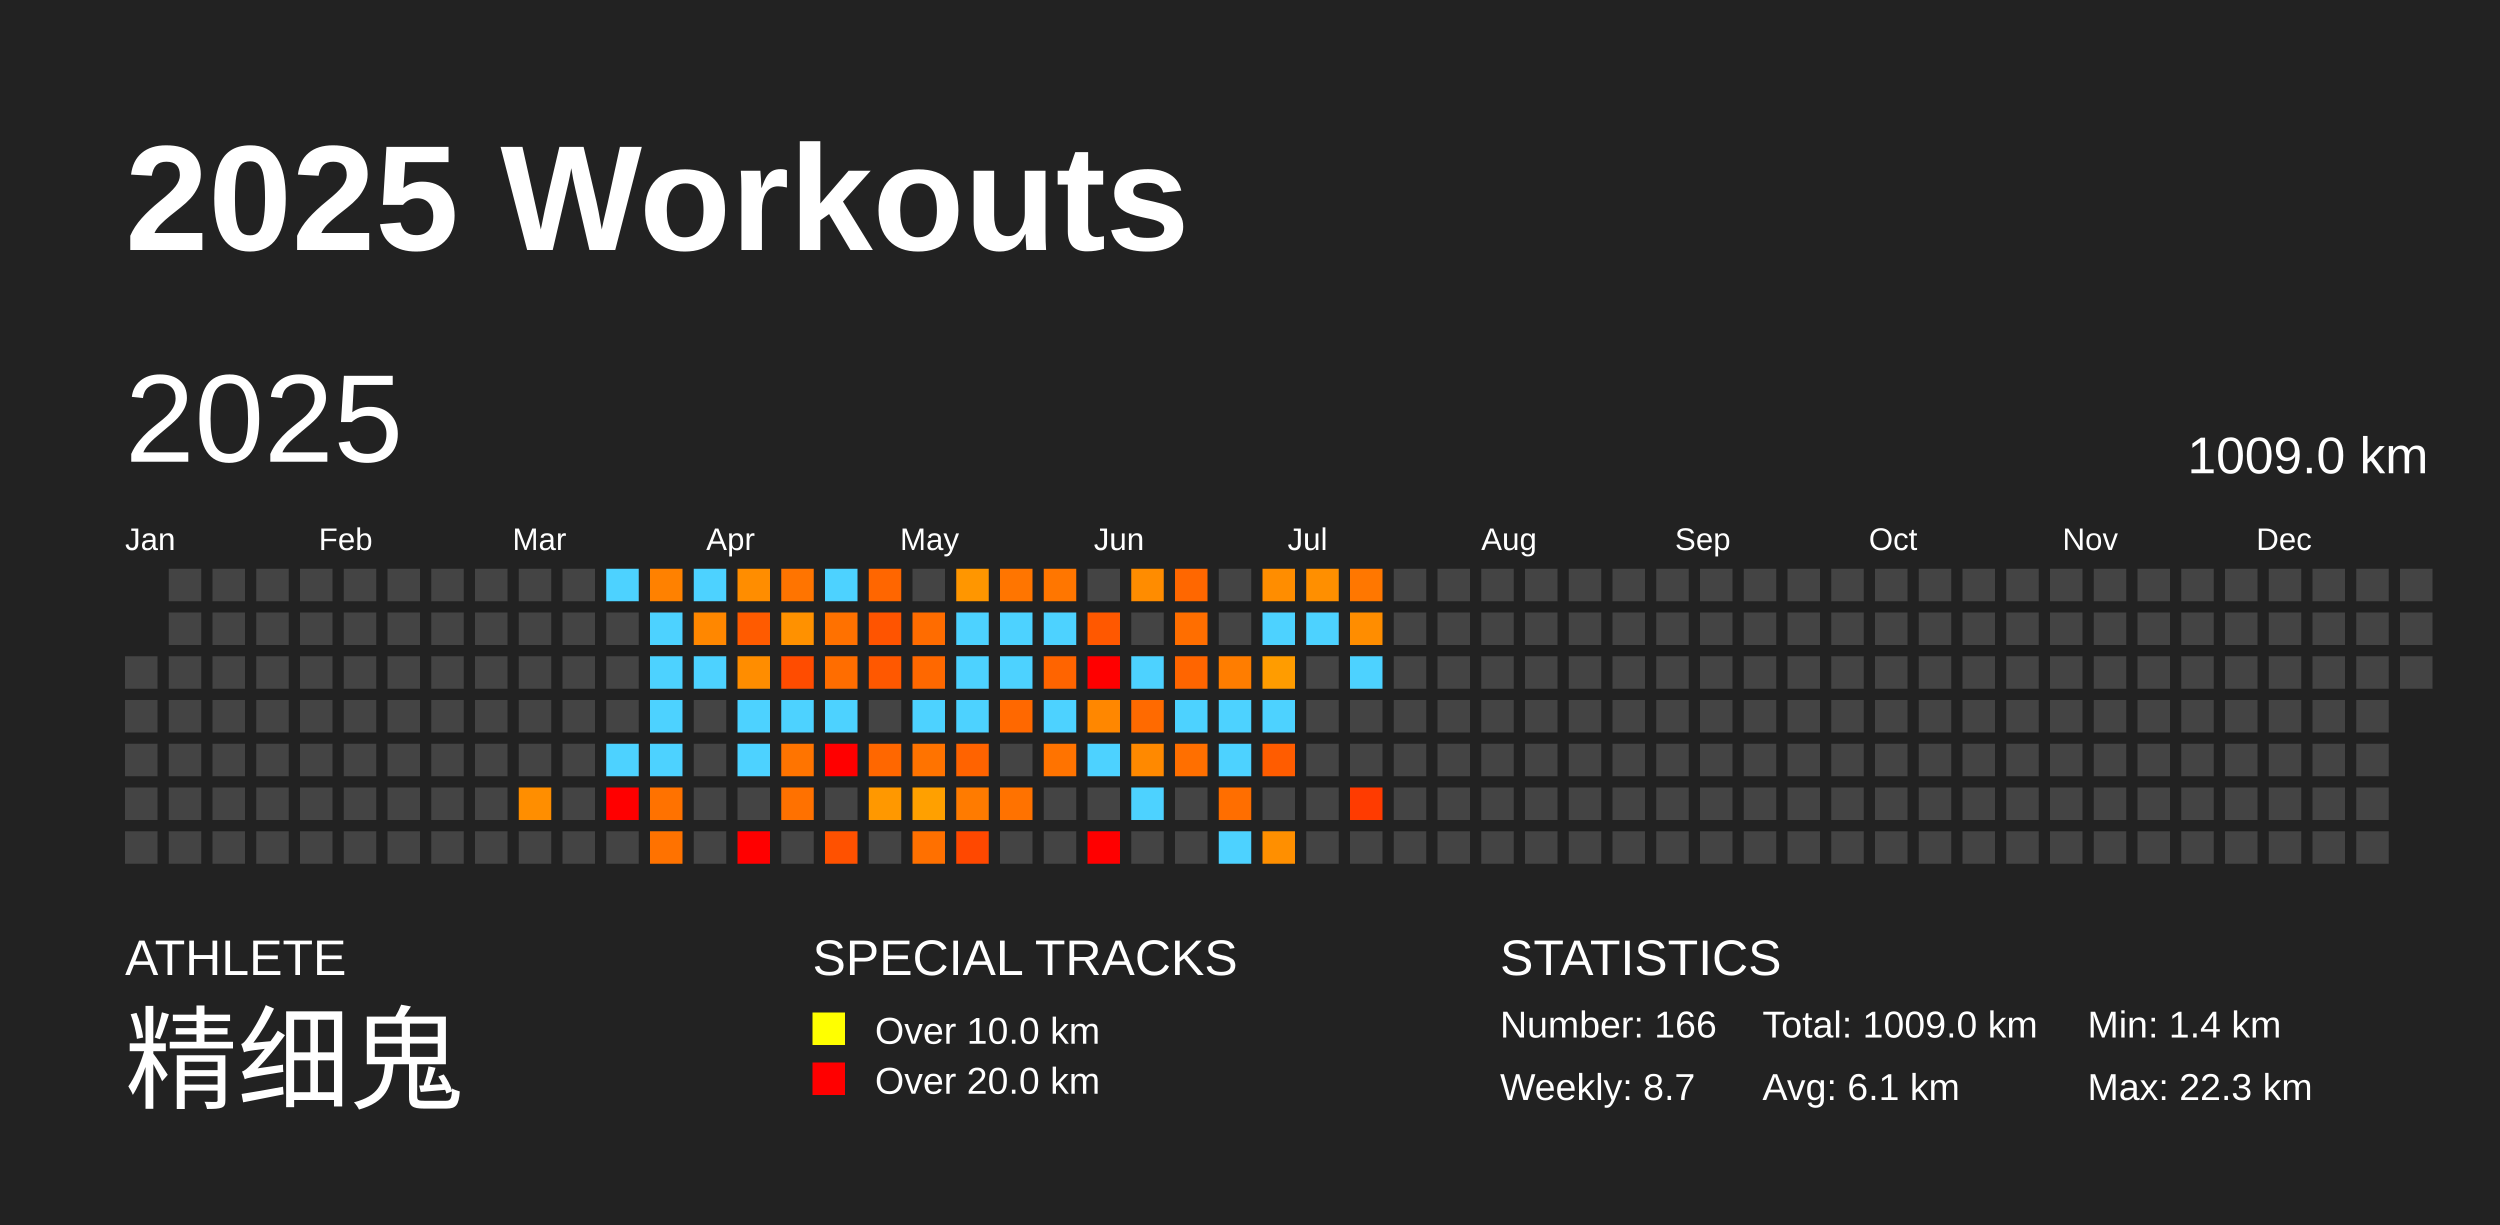
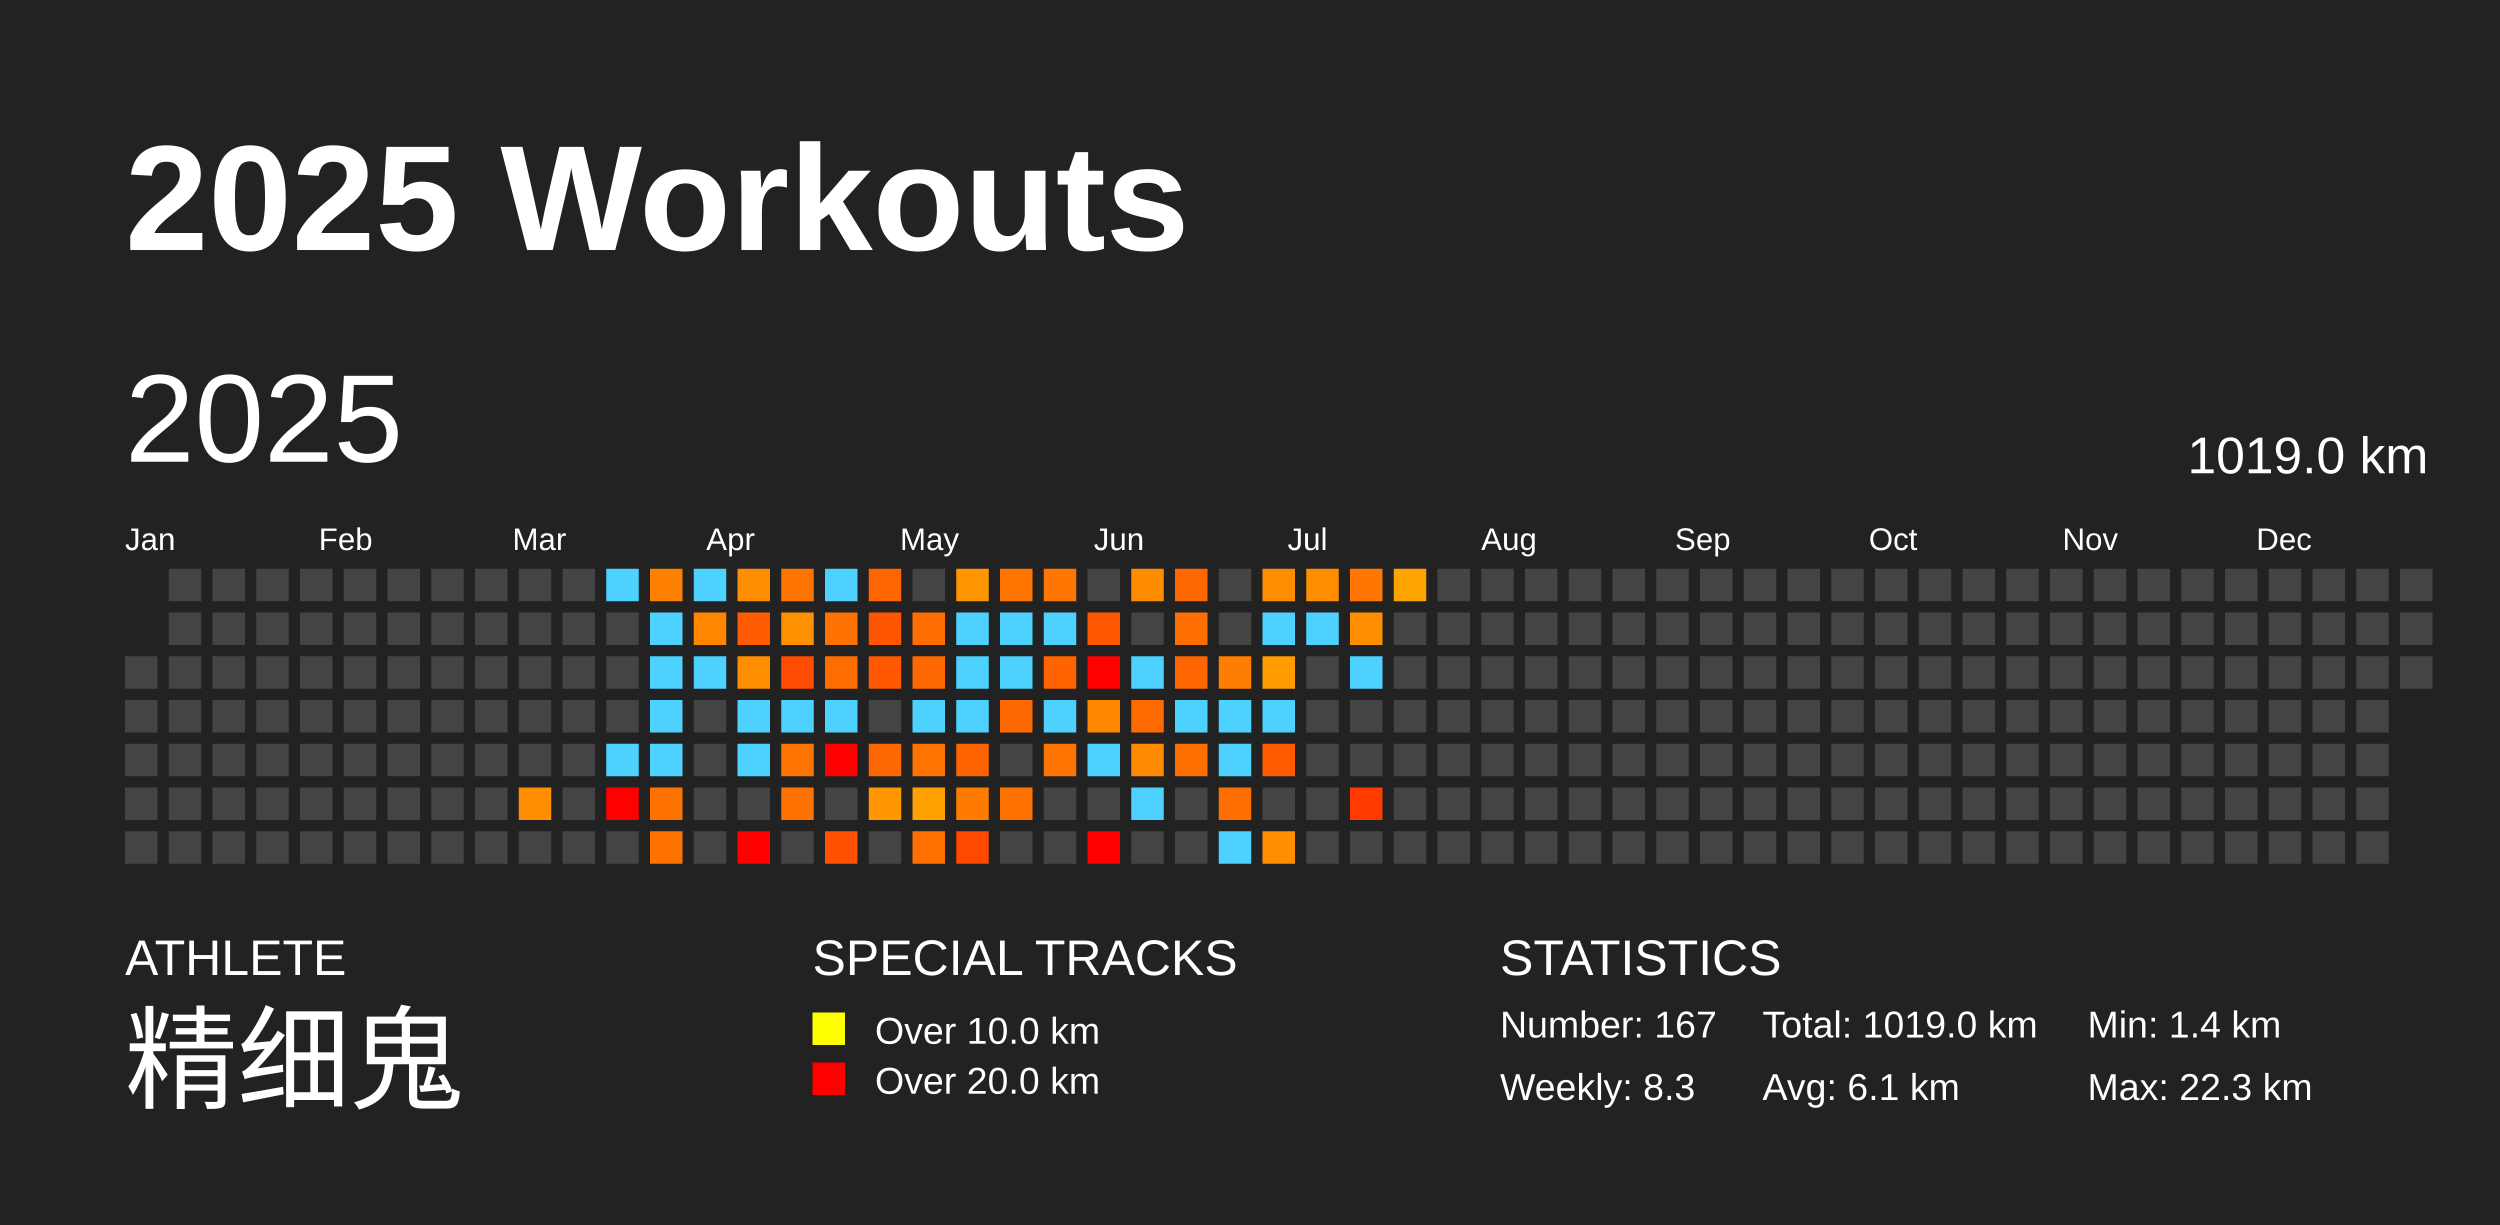
<svg xmlns="http://www.w3.org/2000/svg" baseProfile="full" height="98mm" version="1.1" viewBox="0,0,200,98" width="200mm">
  <defs />
  <rect fill="#222222" height="98" width="200" x="0" y="0" />
  <text fill="#FFFFFF" style="font-size:12px; font-family:Arial; font-weight:bold;" x="10" y="20">2025 Workouts</text>
  <text fill="#FFFFFF" style="font-size:4px; font-family:Arial" x="10" y="78">ATHLETE</text>
  <text fill="#FFFFFF" style="font-size:9px; font-family:Arial" x="10" y="88">精细鬼</text>
  <text fill="#FFFFFF" style="font-size:4px; font-family:Arial" x="65" y="78">SPECIAL TRACKS</text>
  <rect fill="yellow" height="2.6" width="2.6" x="65" y="81" />
  <text fill="#FFFFFF" style="font-size:3px; font-family:Arial" x="70" y="83.5">Over 10.0 km</text>
  <rect fill="red" height="2.6" width="2.6" x="65" y="85" />
  <text fill="#FFFFFF" style="font-size:3px; font-family:Arial" x="70" y="87.5">Over 20.0 km</text>
  <text fill="#FFFFFF" style="font-size:4px; font-family:Arial" x="120" y="78">STATISTICS</text>
-   <text fill="#FFFFFF" style="font-size:3px; font-family:Arial" x="120" y="83">Number: 166</text>
-   <text fill="#FFFFFF" style="font-size:3px; font-family:Arial" x="120" y="88">Weekly: 8.7</text>
-   <text fill="#FFFFFF" style="font-size:3px; font-family:Arial" x="141" y="83">Total: 1009.0 km</text>
+   <text fill="#FFFFFF" style="font-size:3px; font-family:Arial" x="120" y="83">Number: 167</text>
+   <text fill="#FFFFFF" style="font-size:3px; font-family:Arial" x="120" y="88">Weekly: 8.3</text>
+   <text fill="#FFFFFF" style="font-size:3px; font-family:Arial" x="141" y="83">Total: 1019.0 km</text>
  <text fill="#FFFFFF" style="font-size:3px; font-family:Arial" x="141" y="88">Avg: 6.1 km</text>
  <text fill="#FFFFFF" style="font-size:3px; font-family:Arial" x="167" y="83">Min: 1.4 km</text>
  <text fill="#FFFFFF" style="font-size:3px; font-family:Arial" x="167" y="88">Max: 22.3 km</text>
  <text dominant-baseline="hanging" fill="#FFFFFF" style="font-size:10.0px; font-family:Arial;" x="10" y="30">2025</text>
-   <text dominant-baseline="hanging" fill="#FFFFFF" style="font-size:4.125px; font-family:Arial;" x="175" y="35">1009.0 km</text>
+   <text dominant-baseline="hanging" fill="#FFFFFF" style="font-size:4.125px; font-family:Arial;" x="175" y="35">1019.0 km</text>
  <text fill="#FFFFFF" style="font-size:2.5px; font-family:Arial" x="10.0" y="44">Jan</text>
  <text fill="#FFFFFF" style="font-size:2.5px; font-family:Arial" x="25.5" y="44">Feb</text>
  <text fill="#FFFFFF" style="font-size:2.5px; font-family:Arial" x="41.0" y="44">Mar</text>
  <text fill="#FFFFFF" style="font-size:2.5px; font-family:Arial" x="56.5" y="44">Apr</text>
  <text fill="#FFFFFF" style="font-size:2.5px; font-family:Arial" x="72.0" y="44">May</text>
  <text fill="#FFFFFF" style="font-size:2.5px; font-family:Arial" x="87.5" y="44">Jun</text>
  <text fill="#FFFFFF" style="font-size:2.5px; font-family:Arial" x="103.0" y="44">Jul</text>
  <text fill="#FFFFFF" style="font-size:2.5px; font-family:Arial" x="118.5" y="44">Aug</text>
  <text fill="#FFFFFF" style="font-size:2.5px; font-family:Arial" x="134.0" y="44">Sep</text>
  <text fill="#FFFFFF" style="font-size:2.5px; font-family:Arial" x="149.5" y="44">Oct</text>
  <text fill="#FFFFFF" style="font-size:2.5px; font-family:Arial" x="165.0" y="44">Nov</text>
  <text fill="#FFFFFF" style="font-size:2.5px; font-family:Arial" x="180.5" y="44">Dec</text>
  <rect fill="#444444" height="2.6" width="2.6" x="10.0" y="52.5" />
  <rect fill="#444444" height="2.6" width="2.6" x="10.0" y="56.0" />
  <rect fill="#444444" height="2.6" width="2.6" x="10.0" y="59.5" />
  <rect fill="#444444" height="2.6" width="2.6" x="10.0" y="63.0" />
  <rect fill="#444444" height="2.6" width="2.6" x="10.0" y="66.5" />
  <rect fill="#444444" height="2.6" width="2.6" x="13.5" y="45.5" />
  <rect fill="#444444" height="2.6" width="2.6" x="13.5" y="49.0" />
  <rect fill="#444444" height="2.6" width="2.6" x="13.5" y="52.5" />
  <rect fill="#444444" height="2.6" width="2.6" x="13.5" y="56.0" />
  <rect fill="#444444" height="2.6" width="2.6" x="13.5" y="59.5" />
  <rect fill="#444444" height="2.6" width="2.6" x="13.5" y="63.0" />
  <rect fill="#444444" height="2.6" width="2.6" x="13.5" y="66.5" />
  <rect fill="#444444" height="2.6" width="2.6" x="17.0" y="45.5" />
  <rect fill="#444444" height="2.6" width="2.6" x="17.0" y="49.0" />
  <rect fill="#444444" height="2.6" width="2.6" x="17.0" y="52.5" />
  <rect fill="#444444" height="2.6" width="2.6" x="17.0" y="56.0" />
  <rect fill="#444444" height="2.6" width="2.6" x="17.0" y="59.5" />
  <rect fill="#444444" height="2.6" width="2.6" x="17.0" y="63.0" />
  <rect fill="#444444" height="2.6" width="2.6" x="17.0" y="66.5" />
  <rect fill="#444444" height="2.6" width="2.6" x="20.5" y="45.5" />
  <rect fill="#444444" height="2.6" width="2.6" x="20.5" y="49.0" />
  <rect fill="#444444" height="2.6" width="2.6" x="20.5" y="52.5" />
  <rect fill="#444444" height="2.6" width="2.6" x="20.5" y="56.0" />
  <rect fill="#444444" height="2.6" width="2.6" x="20.5" y="59.5" />
  <rect fill="#444444" height="2.6" width="2.6" x="20.5" y="63.0" />
  <rect fill="#444444" height="2.6" width="2.6" x="20.5" y="66.5" />
  <rect fill="#444444" height="2.6" width="2.6" x="24.0" y="45.5" />
  <rect fill="#444444" height="2.6" width="2.6" x="24.0" y="49.0" />
  <rect fill="#444444" height="2.6" width="2.6" x="24.0" y="52.5" />
  <rect fill="#444444" height="2.6" width="2.6" x="24.0" y="56.0" />
  <rect fill="#444444" height="2.6" width="2.6" x="24.0" y="59.5" />
  <rect fill="#444444" height="2.6" width="2.6" x="24.0" y="63.0" />
  <rect fill="#444444" height="2.6" width="2.6" x="24.0" y="66.5" />
  <rect fill="#444444" height="2.6" width="2.6" x="27.5" y="45.5" />
  <rect fill="#444444" height="2.6" width="2.6" x="27.5" y="49.0" />
  <rect fill="#444444" height="2.6" width="2.6" x="27.5" y="52.5" />
  <rect fill="#444444" height="2.6" width="2.6" x="27.5" y="56.0" />
  <rect fill="#444444" height="2.6" width="2.6" x="27.5" y="59.5" />
  <rect fill="#444444" height="2.6" width="2.6" x="27.5" y="63.0" />
  <rect fill="#444444" height="2.6" width="2.6" x="27.5" y="66.5" />
  <rect fill="#444444" height="2.6" width="2.6" x="31.0" y="45.5" />
  <rect fill="#444444" height="2.6" width="2.6" x="31.0" y="49.0" />
  <rect fill="#444444" height="2.6" width="2.6" x="31.0" y="52.5" />
  <rect fill="#444444" height="2.6" width="2.6" x="31.0" y="56.0" />
  <rect fill="#444444" height="2.6" width="2.6" x="31.0" y="59.5" />
  <rect fill="#444444" height="2.6" width="2.6" x="31.0" y="63.0" />
  <rect fill="#444444" height="2.6" width="2.6" x="31.0" y="66.5" />
  <rect fill="#444444" height="2.6" width="2.6" x="34.5" y="45.5" />
  <rect fill="#444444" height="2.6" width="2.6" x="34.5" y="49.0" />
  <rect fill="#444444" height="2.6" width="2.6" x="34.5" y="52.5" />
  <rect fill="#444444" height="2.6" width="2.6" x="34.5" y="56.0" />
  <rect fill="#444444" height="2.6" width="2.6" x="34.5" y="59.5" />
  <rect fill="#444444" height="2.6" width="2.6" x="34.5" y="63.0" />
  <rect fill="#444444" height="2.6" width="2.6" x="34.5" y="66.5" />
  <rect fill="#444444" height="2.6" width="2.6" x="38.0" y="45.5" />
  <rect fill="#444444" height="2.6" width="2.6" x="38.0" y="49.0" />
  <rect fill="#444444" height="2.6" width="2.6" x="38.0" y="52.5" />
  <rect fill="#444444" height="2.6" width="2.6" x="38.0" y="56.0" />
  <rect fill="#444444" height="2.6" width="2.6" x="38.0" y="59.5" />
  <rect fill="#444444" height="2.6" width="2.6" x="38.0" y="63.0" />
  <rect fill="#444444" height="2.6" width="2.6" x="38.0" y="66.5" />
  <rect fill="#444444" height="2.6" width="2.6" x="41.5" y="45.5" />
  <rect fill="#444444" height="2.6" width="2.6" x="41.5" y="49.0" />
  <rect fill="#444444" height="2.6" width="2.6" x="41.5" y="52.5" />
  <rect fill="#444444" height="2.6" width="2.6" x="41.5" y="56.0" />
  <rect fill="#444444" height="2.6" width="2.6" x="41.5" y="59.5" />
  <rect fill="#ff8e00" height="2.6" width="2.6" x="41.5" y="63.0" />
  <rect fill="#444444" height="2.6" width="2.6" x="41.5" y="66.5" />
  <rect fill="#444444" height="2.6" width="2.6" x="45.0" y="45.5" />
  <rect fill="#444444" height="2.6" width="2.6" x="45.0" y="49.0" />
  <rect fill="#444444" height="2.6" width="2.6" x="45.0" y="52.5" />
  <rect fill="#444444" height="2.6" width="2.6" x="45.0" y="56.0" />
  <rect fill="#444444" height="2.6" width="2.6" x="45.0" y="59.5" />
  <rect fill="#444444" height="2.6" width="2.6" x="45.0" y="63.0" />
  <rect fill="#444444" height="2.6" width="2.6" x="45.0" y="66.5" />
  <rect fill="#4dd2ff" height="2.6" width="2.6" x="48.5" y="45.5" />
  <rect fill="#444444" height="2.6" width="2.6" x="48.5" y="49.0" />
  <rect fill="#444444" height="2.6" width="2.6" x="48.5" y="52.5" />
  <rect fill="#444444" height="2.6" width="2.6" x="48.5" y="56.0" />
  <rect fill="#4dd2ff" height="2.6" width="2.6" x="48.5" y="59.5" />
  <rect fill="red" height="2.6" width="2.6" x="48.5" y="63.0" />
  <rect fill="#444444" height="2.6" width="2.6" x="48.5" y="66.5" />
  <rect fill="#ff8100" height="2.6" width="2.6" x="52.0" y="45.5" />
  <rect fill="#4dd2ff" height="2.6" width="2.6" x="52.0" y="49.0" />
  <rect fill="#4dd2ff" height="2.6" width="2.6" x="52.0" y="52.5" />
  <rect fill="#4dd2ff" height="2.6" width="2.6" x="52.0" y="56.0" />
  <rect fill="#4dd2ff" height="2.6" width="2.6" x="52.0" y="59.5" />
  <rect fill="#ff7200" height="2.6" width="2.6" x="52.0" y="63.0" />
  <rect fill="#ff7200" height="2.6" width="2.6" x="52.0" y="66.5" />
  <rect fill="#4dd2ff" height="2.6" width="2.6" x="55.5" y="45.5" />
  <rect fill="#ff8700" height="2.6" width="2.6" x="55.5" y="49.0" />
  <rect fill="#4dd2ff" height="2.6" width="2.6" x="55.5" y="52.5" />
  <rect fill="#444444" height="2.6" width="2.6" x="55.5" y="56.0" />
  <rect fill="#444444" height="2.6" width="2.6" x="55.5" y="59.5" />
  <rect fill="#444444" height="2.6" width="2.6" x="55.5" y="63.0" />
  <rect fill="#444444" height="2.6" width="2.6" x="55.5" y="66.5" />
  <rect fill="#ff8d00" height="2.6" width="2.6" x="59.0" y="45.5" />
  <rect fill="#ff5b00" height="2.6" width="2.6" x="59.0" y="49.0" />
  <rect fill="#ff8d00" height="2.6" width="2.6" x="59.0" y="52.5" />
  <rect fill="#4dd2ff" height="2.6" width="2.6" x="59.0" y="56.0" />
  <rect fill="#4dd2ff" height="2.6" width="2.6" x="59.0" y="59.5" />
  <rect fill="#444444" height="2.6" width="2.6" x="59.0" y="63.0" />
  <rect fill="red" height="2.6" width="2.6" x="59.0" y="66.5" />
  <rect fill="#ff7400" height="2.6" width="2.6" x="62.5" y="45.5" />
  <rect fill="#ff9100" height="2.6" width="2.6" x="62.5" y="49.0" />
  <rect fill="#ff4c00" height="2.6" width="2.6" x="62.5" y="52.5" />
  <rect fill="#4dd2ff" height="2.6" width="2.6" x="62.5" y="56.0" />
  <rect fill="#ff7400" height="2.6" width="2.6" x="62.5" y="59.5" />
  <rect fill="#ff7100" height="2.6" width="2.6" x="62.5" y="63.0" />
  <rect fill="#444444" height="2.6" width="2.6" x="62.5" y="66.5" />
  <rect fill="#4dd2ff" height="2.6" width="2.6" x="66.0" y="45.5" />
  <rect fill="#ff7100" height="2.6" width="2.6" x="66.0" y="49.0" />
  <rect fill="#ff6d00" height="2.6" width="2.6" x="66.0" y="52.5" />
  <rect fill="#4dd2ff" height="2.6" width="2.6" x="66.0" y="56.0" />
  <rect fill="red" height="2.6" width="2.6" x="66.0" y="59.5" />
  <rect fill="#444444" height="2.6" width="2.6" x="66.0" y="63.0" />
  <rect fill="#ff5100" height="2.6" width="2.6" x="66.0" y="66.5" />
  <rect fill="#ff6600" height="2.6" width="2.6" x="69.5" y="45.5" />
  <rect fill="#ff5400" height="2.6" width="2.6" x="69.5" y="49.0" />
  <rect fill="#ff5800" height="2.6" width="2.6" x="69.5" y="52.5" />
  <rect fill="#444444" height="2.6" width="2.6" x="69.5" y="56.0" />
  <rect fill="#ff6700" height="2.6" width="2.6" x="69.5" y="59.5" />
  <rect fill="#ff9800" height="2.6" width="2.6" x="69.5" y="63.0" />
  <rect fill="#444444" height="2.6" width="2.6" x="69.5" y="66.5" />
  <rect fill="#444444" height="2.6" width="2.6" x="73.0" y="45.5" />
  <rect fill="#ff6c00" height="2.6" width="2.6" x="73.0" y="49.0" />
  <rect fill="#ff6800" height="2.6" width="2.6" x="73.0" y="52.5" />
  <rect fill="#4dd2ff" height="2.6" width="2.6" x="73.0" y="56.0" />
  <rect fill="#ff7300" height="2.6" width="2.6" x="73.0" y="59.5" />
  <rect fill="#ffa000" height="2.6" width="2.6" x="73.0" y="63.0" />
  <rect fill="#ff7000" height="2.6" width="2.6" x="73.0" y="66.5" />
  <rect fill="#ff9600" height="2.6" width="2.6" x="76.5" y="45.5" />
  <rect fill="#4dd2ff" height="2.6" width="2.6" x="76.5" y="49.0" />
  <rect fill="#4dd2ff" height="2.6" width="2.6" x="76.5" y="52.5" />
  <rect fill="#4dd2ff" height="2.6" width="2.6" x="76.5" y="56.0" />
  <rect fill="#ff6300" height="2.6" width="2.6" x="76.5" y="59.5" />
  <rect fill="#ff7b00" height="2.6" width="2.6" x="76.5" y="63.0" />
  <rect fill="#ff4800" height="2.6" width="2.6" x="76.5" y="66.5" />
  <rect fill="#ff7500" height="2.6" width="2.6" x="80.0" y="45.5" />
  <rect fill="#4dd2ff" height="2.6" width="2.6" x="80.0" y="49.0" />
  <rect fill="#4dd2ff" height="2.6" width="2.6" x="80.0" y="52.5" />
  <rect fill="#ff6800" height="2.6" width="2.6" x="80.0" y="56.0" />
  <rect fill="#444444" height="2.6" width="2.6" x="80.0" y="59.5" />
  <rect fill="#ff7200" height="2.6" width="2.6" x="80.0" y="63.0" />
  <rect fill="#444444" height="2.6" width="2.6" x="80.0" y="66.5" />
  <rect fill="#ff7600" height="2.6" width="2.6" x="83.5" y="45.5" />
  <rect fill="#4dd2ff" height="2.6" width="2.6" x="83.5" y="49.0" />
  <rect fill="#ff6400" height="2.6" width="2.6" x="83.5" y="52.5" />
  <rect fill="#4dd2ff" height="2.6" width="2.6" x="83.5" y="56.0" />
  <rect fill="#ff7300" height="2.6" width="2.6" x="83.5" y="59.5" />
  <rect fill="#444444" height="2.6" width="2.6" x="83.5" y="63.0" />
  <rect fill="#444444" height="2.6" width="2.6" x="83.5" y="66.5" />
  <rect fill="#444444" height="2.6" width="2.6" x="87.0" y="45.5" />
  <rect fill="#ff5800" height="2.6" width="2.6" x="87.0" y="49.0" />
  <rect fill="red" height="2.6" width="2.6" x="87.0" y="52.5" />
  <rect fill="#ff8700" height="2.6" width="2.6" x="87.0" y="56.0" />
  <rect fill="#4dd2ff" height="2.6" width="2.6" x="87.0" y="59.5" />
  <rect fill="#444444" height="2.6" width="2.6" x="87.0" y="63.0" />
  <rect fill="red" height="2.6" width="2.6" x="87.0" y="66.5" />
  <rect fill="#ff8c00" height="2.6" width="2.6" x="90.5" y="45.5" />
  <rect fill="#444444" height="2.6" width="2.6" x="90.5" y="49.0" />
  <rect fill="#4dd2ff" height="2.6" width="2.6" x="90.5" y="52.5" />
  <rect fill="#ff6a00" height="2.6" width="2.6" x="90.5" y="56.0" />
  <rect fill="#ff8900" height="2.6" width="2.6" x="90.5" y="59.5" />
  <rect fill="#4dd2ff" height="2.6" width="2.6" x="90.5" y="63.0" />
  <rect fill="#444444" height="2.6" width="2.6" x="90.5" y="66.5" />
  <rect fill="#ff6700" height="2.6" width="2.6" x="94.0" y="45.5" />
  <rect fill="#ff6e00" height="2.6" width="2.6" x="94.0" y="49.0" />
  <rect fill="#ff6500" height="2.6" width="2.6" x="94.0" y="52.5" />
  <rect fill="#4dd2ff" height="2.6" width="2.6" x="94.0" y="56.0" />
  <rect fill="#ff6f00" height="2.6" width="2.6" x="94.0" y="59.5" />
  <rect fill="#444444" height="2.6" width="2.6" x="94.0" y="63.0" />
  <rect fill="#444444" height="2.6" width="2.6" x="94.0" y="66.5" />
  <rect fill="#444444" height="2.6" width="2.6" x="97.5" y="45.5" />
  <rect fill="#444444" height="2.6" width="2.6" x="97.5" y="49.0" />
  <rect fill="#ff7d00" height="2.6" width="2.6" x="97.5" y="52.5" />
  <rect fill="#4dd2ff" height="2.6" width="2.6" x="97.5" y="56.0" />
  <rect fill="#4dd2ff" height="2.6" width="2.6" x="97.5" y="59.5" />
  <rect fill="#ff6e00" height="2.6" width="2.6" x="97.5" y="63.0" />
  <rect fill="#4dd2ff" height="2.6" width="2.6" x="97.5" y="66.5" />
  <rect fill="#ff8d00" height="2.6" width="2.6" x="101.0" y="45.5" />
  <rect fill="#4dd2ff" height="2.6" width="2.6" x="101.0" y="49.0" />
  <rect fill="#ff9c00" height="2.6" width="2.6" x="101.0" y="52.5" />
  <rect fill="#4dd2ff" height="2.6" width="2.6" x="101.0" y="56.0" />
  <rect fill="#ff5c00" height="2.6" width="2.6" x="101.0" y="59.5" />
  <rect fill="#444444" height="2.6" width="2.6" x="101.0" y="63.0" />
  <rect fill="#ff8f00" height="2.6" width="2.6" x="101.0" y="66.5" />
  <rect fill="#ff8f00" height="2.6" width="2.6" x="104.5" y="45.5" />
  <rect fill="#4dd2ff" height="2.6" width="2.6" x="104.5" y="49.0" />
  <rect fill="#444444" height="2.6" width="2.6" x="104.5" y="52.5" />
  <rect fill="#444444" height="2.6" width="2.6" x="104.5" y="56.0" />
  <rect fill="#444444" height="2.6" width="2.6" x="104.5" y="59.5" />
  <rect fill="#444444" height="2.6" width="2.6" x="104.5" y="63.0" />
  <rect fill="#444444" height="2.6" width="2.6" x="104.5" y="66.5" />
  <rect fill="#ff7700" height="2.6" width="2.6" x="108.0" y="45.5" />
  <rect fill="#ff8d00" height="2.6" width="2.6" x="108.0" y="49.0" />
  <rect fill="#4dd2ff" height="2.6" width="2.6" x="108.0" y="52.5" />
  <rect fill="#444444" height="2.6" width="2.6" x="108.0" y="56.0" />
  <rect fill="#444444" height="2.6" width="2.6" x="108.0" y="59.5" />
  <rect fill="#ff3b00" height="2.6" width="2.6" x="108.0" y="63.0" />
  <rect fill="#444444" height="2.6" width="2.6" x="108.0" y="66.5" />
-   <rect fill="#444444" height="2.6" width="2.6" x="111.5" y="45.5" />
+   <rect fill="#ffa300" height="2.6" width="2.6" x="111.5" y="45.5" />
  <rect fill="#444444" height="2.6" width="2.6" x="111.5" y="49.0" />
  <rect fill="#444444" height="2.6" width="2.6" x="111.5" y="52.5" />
  <rect fill="#444444" height="2.6" width="2.6" x="111.5" y="56.0" />
  <rect fill="#444444" height="2.6" width="2.6" x="111.5" y="59.5" />
  <rect fill="#444444" height="2.6" width="2.6" x="111.5" y="63.0" />
  <rect fill="#444444" height="2.6" width="2.6" x="111.5" y="66.5" />
  <rect fill="#444444" height="2.6" width="2.6" x="115.0" y="45.5" />
  <rect fill="#444444" height="2.6" width="2.6" x="115.0" y="49.0" />
  <rect fill="#444444" height="2.6" width="2.6" x="115.0" y="52.5" />
  <rect fill="#444444" height="2.6" width="2.6" x="115.0" y="56.0" />
  <rect fill="#444444" height="2.6" width="2.6" x="115.0" y="59.5" />
  <rect fill="#444444" height="2.6" width="2.6" x="115.0" y="63.0" />
  <rect fill="#444444" height="2.6" width="2.6" x="115.0" y="66.5" />
  <rect fill="#444444" height="2.6" width="2.6" x="118.5" y="45.5" />
  <rect fill="#444444" height="2.6" width="2.6" x="118.5" y="49.0" />
  <rect fill="#444444" height="2.6" width="2.6" x="118.5" y="52.5" />
  <rect fill="#444444" height="2.6" width="2.6" x="118.5" y="56.0" />
  <rect fill="#444444" height="2.6" width="2.6" x="118.5" y="59.5" />
  <rect fill="#444444" height="2.6" width="2.6" x="118.5" y="63.0" />
  <rect fill="#444444" height="2.6" width="2.6" x="118.5" y="66.5" />
  <rect fill="#444444" height="2.6" width="2.6" x="122.0" y="45.5" />
  <rect fill="#444444" height="2.6" width="2.6" x="122.0" y="49.0" />
  <rect fill="#444444" height="2.6" width="2.6" x="122.0" y="52.5" />
  <rect fill="#444444" height="2.6" width="2.6" x="122.0" y="56.0" />
  <rect fill="#444444" height="2.6" width="2.6" x="122.0" y="59.5" />
  <rect fill="#444444" height="2.6" width="2.6" x="122.0" y="63.0" />
  <rect fill="#444444" height="2.6" width="2.6" x="122.0" y="66.5" />
  <rect fill="#444444" height="2.6" width="2.6" x="125.5" y="45.5" />
  <rect fill="#444444" height="2.6" width="2.6" x="125.5" y="49.0" />
  <rect fill="#444444" height="2.6" width="2.6" x="125.5" y="52.5" />
  <rect fill="#444444" height="2.6" width="2.6" x="125.5" y="56.0" />
  <rect fill="#444444" height="2.6" width="2.6" x="125.5" y="59.5" />
  <rect fill="#444444" height="2.6" width="2.6" x="125.5" y="63.0" />
  <rect fill="#444444" height="2.6" width="2.6" x="125.5" y="66.5" />
  <rect fill="#444444" height="2.6" width="2.6" x="129.0" y="45.5" />
  <rect fill="#444444" height="2.6" width="2.6" x="129.0" y="49.0" />
  <rect fill="#444444" height="2.6" width="2.6" x="129.0" y="52.5" />
  <rect fill="#444444" height="2.6" width="2.6" x="129.0" y="56.0" />
  <rect fill="#444444" height="2.6" width="2.6" x="129.0" y="59.5" />
  <rect fill="#444444" height="2.6" width="2.6" x="129.0" y="63.0" />
  <rect fill="#444444" height="2.6" width="2.6" x="129.0" y="66.5" />
  <rect fill="#444444" height="2.6" width="2.6" x="132.5" y="45.5" />
  <rect fill="#444444" height="2.6" width="2.6" x="132.5" y="49.0" />
  <rect fill="#444444" height="2.6" width="2.6" x="132.5" y="52.5" />
  <rect fill="#444444" height="2.6" width="2.6" x="132.5" y="56.0" />
  <rect fill="#444444" height="2.6" width="2.6" x="132.5" y="59.5" />
  <rect fill="#444444" height="2.6" width="2.6" x="132.5" y="63.0" />
  <rect fill="#444444" height="2.6" width="2.6" x="132.5" y="66.5" />
  <rect fill="#444444" height="2.6" width="2.6" x="136.0" y="45.5" />
  <rect fill="#444444" height="2.6" width="2.6" x="136.0" y="49.0" />
  <rect fill="#444444" height="2.6" width="2.6" x="136.0" y="52.5" />
  <rect fill="#444444" height="2.6" width="2.6" x="136.0" y="56.0" />
  <rect fill="#444444" height="2.6" width="2.6" x="136.0" y="59.5" />
  <rect fill="#444444" height="2.6" width="2.6" x="136.0" y="63.0" />
  <rect fill="#444444" height="2.6" width="2.6" x="136.0" y="66.5" />
  <rect fill="#444444" height="2.6" width="2.6" x="139.5" y="45.5" />
  <rect fill="#444444" height="2.6" width="2.6" x="139.5" y="49.0" />
  <rect fill="#444444" height="2.6" width="2.6" x="139.5" y="52.5" />
  <rect fill="#444444" height="2.6" width="2.6" x="139.5" y="56.0" />
  <rect fill="#444444" height="2.6" width="2.6" x="139.5" y="59.5" />
  <rect fill="#444444" height="2.6" width="2.6" x="139.5" y="63.0" />
  <rect fill="#444444" height="2.6" width="2.6" x="139.5" y="66.5" />
  <rect fill="#444444" height="2.6" width="2.6" x="143.0" y="45.5" />
  <rect fill="#444444" height="2.6" width="2.6" x="143.0" y="49.0" />
  <rect fill="#444444" height="2.6" width="2.6" x="143.0" y="52.5" />
  <rect fill="#444444" height="2.6" width="2.6" x="143.0" y="56.0" />
  <rect fill="#444444" height="2.6" width="2.6" x="143.0" y="59.5" />
  <rect fill="#444444" height="2.6" width="2.6" x="143.0" y="63.0" />
  <rect fill="#444444" height="2.6" width="2.6" x="143.0" y="66.5" />
  <rect fill="#444444" height="2.6" width="2.6" x="146.5" y="45.5" />
  <rect fill="#444444" height="2.6" width="2.6" x="146.5" y="49.0" />
  <rect fill="#444444" height="2.6" width="2.6" x="146.5" y="52.5" />
  <rect fill="#444444" height="2.6" width="2.6" x="146.5" y="56.0" />
  <rect fill="#444444" height="2.6" width="2.6" x="146.5" y="59.5" />
  <rect fill="#444444" height="2.6" width="2.6" x="146.5" y="63.0" />
  <rect fill="#444444" height="2.6" width="2.6" x="146.5" y="66.5" />
  <rect fill="#444444" height="2.6" width="2.6" x="150.0" y="45.5" />
  <rect fill="#444444" height="2.6" width="2.6" x="150.0" y="49.0" />
  <rect fill="#444444" height="2.6" width="2.6" x="150.0" y="52.5" />
  <rect fill="#444444" height="2.6" width="2.6" x="150.0" y="56.0" />
  <rect fill="#444444" height="2.6" width="2.6" x="150.0" y="59.5" />
  <rect fill="#444444" height="2.6" width="2.6" x="150.0" y="63.0" />
  <rect fill="#444444" height="2.6" width="2.6" x="150.0" y="66.5" />
  <rect fill="#444444" height="2.6" width="2.6" x="153.5" y="45.5" />
  <rect fill="#444444" height="2.6" width="2.6" x="153.5" y="49.0" />
  <rect fill="#444444" height="2.6" width="2.6" x="153.5" y="52.5" />
  <rect fill="#444444" height="2.6" width="2.6" x="153.5" y="56.0" />
  <rect fill="#444444" height="2.6" width="2.6" x="153.5" y="59.5" />
  <rect fill="#444444" height="2.6" width="2.6" x="153.5" y="63.0" />
  <rect fill="#444444" height="2.6" width="2.6" x="153.5" y="66.5" />
  <rect fill="#444444" height="2.6" width="2.6" x="157.0" y="45.5" />
  <rect fill="#444444" height="2.6" width="2.6" x="157.0" y="49.0" />
  <rect fill="#444444" height="2.6" width="2.6" x="157.0" y="52.5" />
  <rect fill="#444444" height="2.6" width="2.6" x="157.0" y="56.0" />
  <rect fill="#444444" height="2.6" width="2.6" x="157.0" y="59.5" />
  <rect fill="#444444" height="2.6" width="2.6" x="157.0" y="63.0" />
  <rect fill="#444444" height="2.6" width="2.6" x="157.0" y="66.5" />
  <rect fill="#444444" height="2.6" width="2.6" x="160.5" y="45.5" />
  <rect fill="#444444" height="2.6" width="2.6" x="160.5" y="49.0" />
  <rect fill="#444444" height="2.6" width="2.6" x="160.5" y="52.5" />
  <rect fill="#444444" height="2.6" width="2.6" x="160.5" y="56.0" />
  <rect fill="#444444" height="2.6" width="2.6" x="160.5" y="59.5" />
  <rect fill="#444444" height="2.6" width="2.6" x="160.5" y="63.0" />
  <rect fill="#444444" height="2.6" width="2.6" x="160.5" y="66.5" />
  <rect fill="#444444" height="2.6" width="2.6" x="164.0" y="45.5" />
  <rect fill="#444444" height="2.6" width="2.6" x="164.0" y="49.0" />
  <rect fill="#444444" height="2.6" width="2.6" x="164.0" y="52.5" />
  <rect fill="#444444" height="2.6" width="2.6" x="164.0" y="56.0" />
  <rect fill="#444444" height="2.6" width="2.6" x="164.0" y="59.5" />
  <rect fill="#444444" height="2.6" width="2.6" x="164.0" y="63.0" />
  <rect fill="#444444" height="2.6" width="2.6" x="164.0" y="66.5" />
  <rect fill="#444444" height="2.6" width="2.6" x="167.5" y="45.5" />
  <rect fill="#444444" height="2.6" width="2.6" x="167.5" y="49.0" />
  <rect fill="#444444" height="2.6" width="2.6" x="167.5" y="52.5" />
  <rect fill="#444444" height="2.6" width="2.6" x="167.5" y="56.0" />
  <rect fill="#444444" height="2.6" width="2.6" x="167.5" y="59.5" />
  <rect fill="#444444" height="2.6" width="2.6" x="167.5" y="63.0" />
  <rect fill="#444444" height="2.6" width="2.6" x="167.5" y="66.5" />
  <rect fill="#444444" height="2.6" width="2.6" x="171.0" y="45.5" />
  <rect fill="#444444" height="2.6" width="2.6" x="171.0" y="49.0" />
  <rect fill="#444444" height="2.6" width="2.6" x="171.0" y="52.5" />
  <rect fill="#444444" height="2.6" width="2.6" x="171.0" y="56.0" />
  <rect fill="#444444" height="2.6" width="2.6" x="171.0" y="59.5" />
  <rect fill="#444444" height="2.6" width="2.6" x="171.0" y="63.0" />
  <rect fill="#444444" height="2.6" width="2.6" x="171.0" y="66.5" />
  <rect fill="#444444" height="2.6" width="2.6" x="174.5" y="45.5" />
  <rect fill="#444444" height="2.6" width="2.6" x="174.5" y="49.0" />
  <rect fill="#444444" height="2.6" width="2.6" x="174.5" y="52.5" />
  <rect fill="#444444" height="2.6" width="2.6" x="174.5" y="56.0" />
  <rect fill="#444444" height="2.6" width="2.6" x="174.5" y="59.5" />
  <rect fill="#444444" height="2.6" width="2.6" x="174.5" y="63.0" />
  <rect fill="#444444" height="2.6" width="2.6" x="174.5" y="66.5" />
  <rect fill="#444444" height="2.6" width="2.6" x="178.0" y="45.5" />
  <rect fill="#444444" height="2.6" width="2.6" x="178.0" y="49.0" />
  <rect fill="#444444" height="2.6" width="2.6" x="178.0" y="52.5" />
  <rect fill="#444444" height="2.6" width="2.6" x="178.0" y="56.0" />
  <rect fill="#444444" height="2.6" width="2.6" x="178.0" y="59.5" />
  <rect fill="#444444" height="2.6" width="2.6" x="178.0" y="63.0" />
  <rect fill="#444444" height="2.6" width="2.6" x="178.0" y="66.5" />
  <rect fill="#444444" height="2.6" width="2.6" x="181.5" y="45.5" />
  <rect fill="#444444" height="2.6" width="2.6" x="181.5" y="49.0" />
  <rect fill="#444444" height="2.6" width="2.6" x="181.5" y="52.5" />
  <rect fill="#444444" height="2.6" width="2.6" x="181.5" y="56.0" />
  <rect fill="#444444" height="2.6" width="2.6" x="181.5" y="59.5" />
  <rect fill="#444444" height="2.6" width="2.6" x="181.5" y="63.0" />
  <rect fill="#444444" height="2.6" width="2.6" x="181.5" y="66.5" />
  <rect fill="#444444" height="2.6" width="2.6" x="185.0" y="45.5" />
  <rect fill="#444444" height="2.6" width="2.6" x="185.0" y="49.0" />
  <rect fill="#444444" height="2.6" width="2.6" x="185.0" y="52.5" />
  <rect fill="#444444" height="2.6" width="2.6" x="185.0" y="56.0" />
  <rect fill="#444444" height="2.6" width="2.6" x="185.0" y="59.5" />
  <rect fill="#444444" height="2.6" width="2.6" x="185.0" y="63.0" />
  <rect fill="#444444" height="2.6" width="2.6" x="185.0" y="66.5" />
  <rect fill="#444444" height="2.6" width="2.6" x="188.5" y="45.5" />
  <rect fill="#444444" height="2.6" width="2.6" x="188.5" y="49.0" />
  <rect fill="#444444" height="2.6" width="2.6" x="188.5" y="52.5" />
  <rect fill="#444444" height="2.6" width="2.6" x="188.5" y="56.0" />
  <rect fill="#444444" height="2.6" width="2.6" x="188.5" y="59.5" />
  <rect fill="#444444" height="2.6" width="2.6" x="188.5" y="63.0" />
  <rect fill="#444444" height="2.6" width="2.6" x="188.5" y="66.5" />
  <rect fill="#444444" height="2.6" width="2.6" x="192.0" y="45.5" />
  <rect fill="#444444" height="2.6" width="2.6" x="192.0" y="49.0" />
  <rect fill="#444444" height="2.6" width="2.6" x="192.0" y="52.5" />
</svg>
